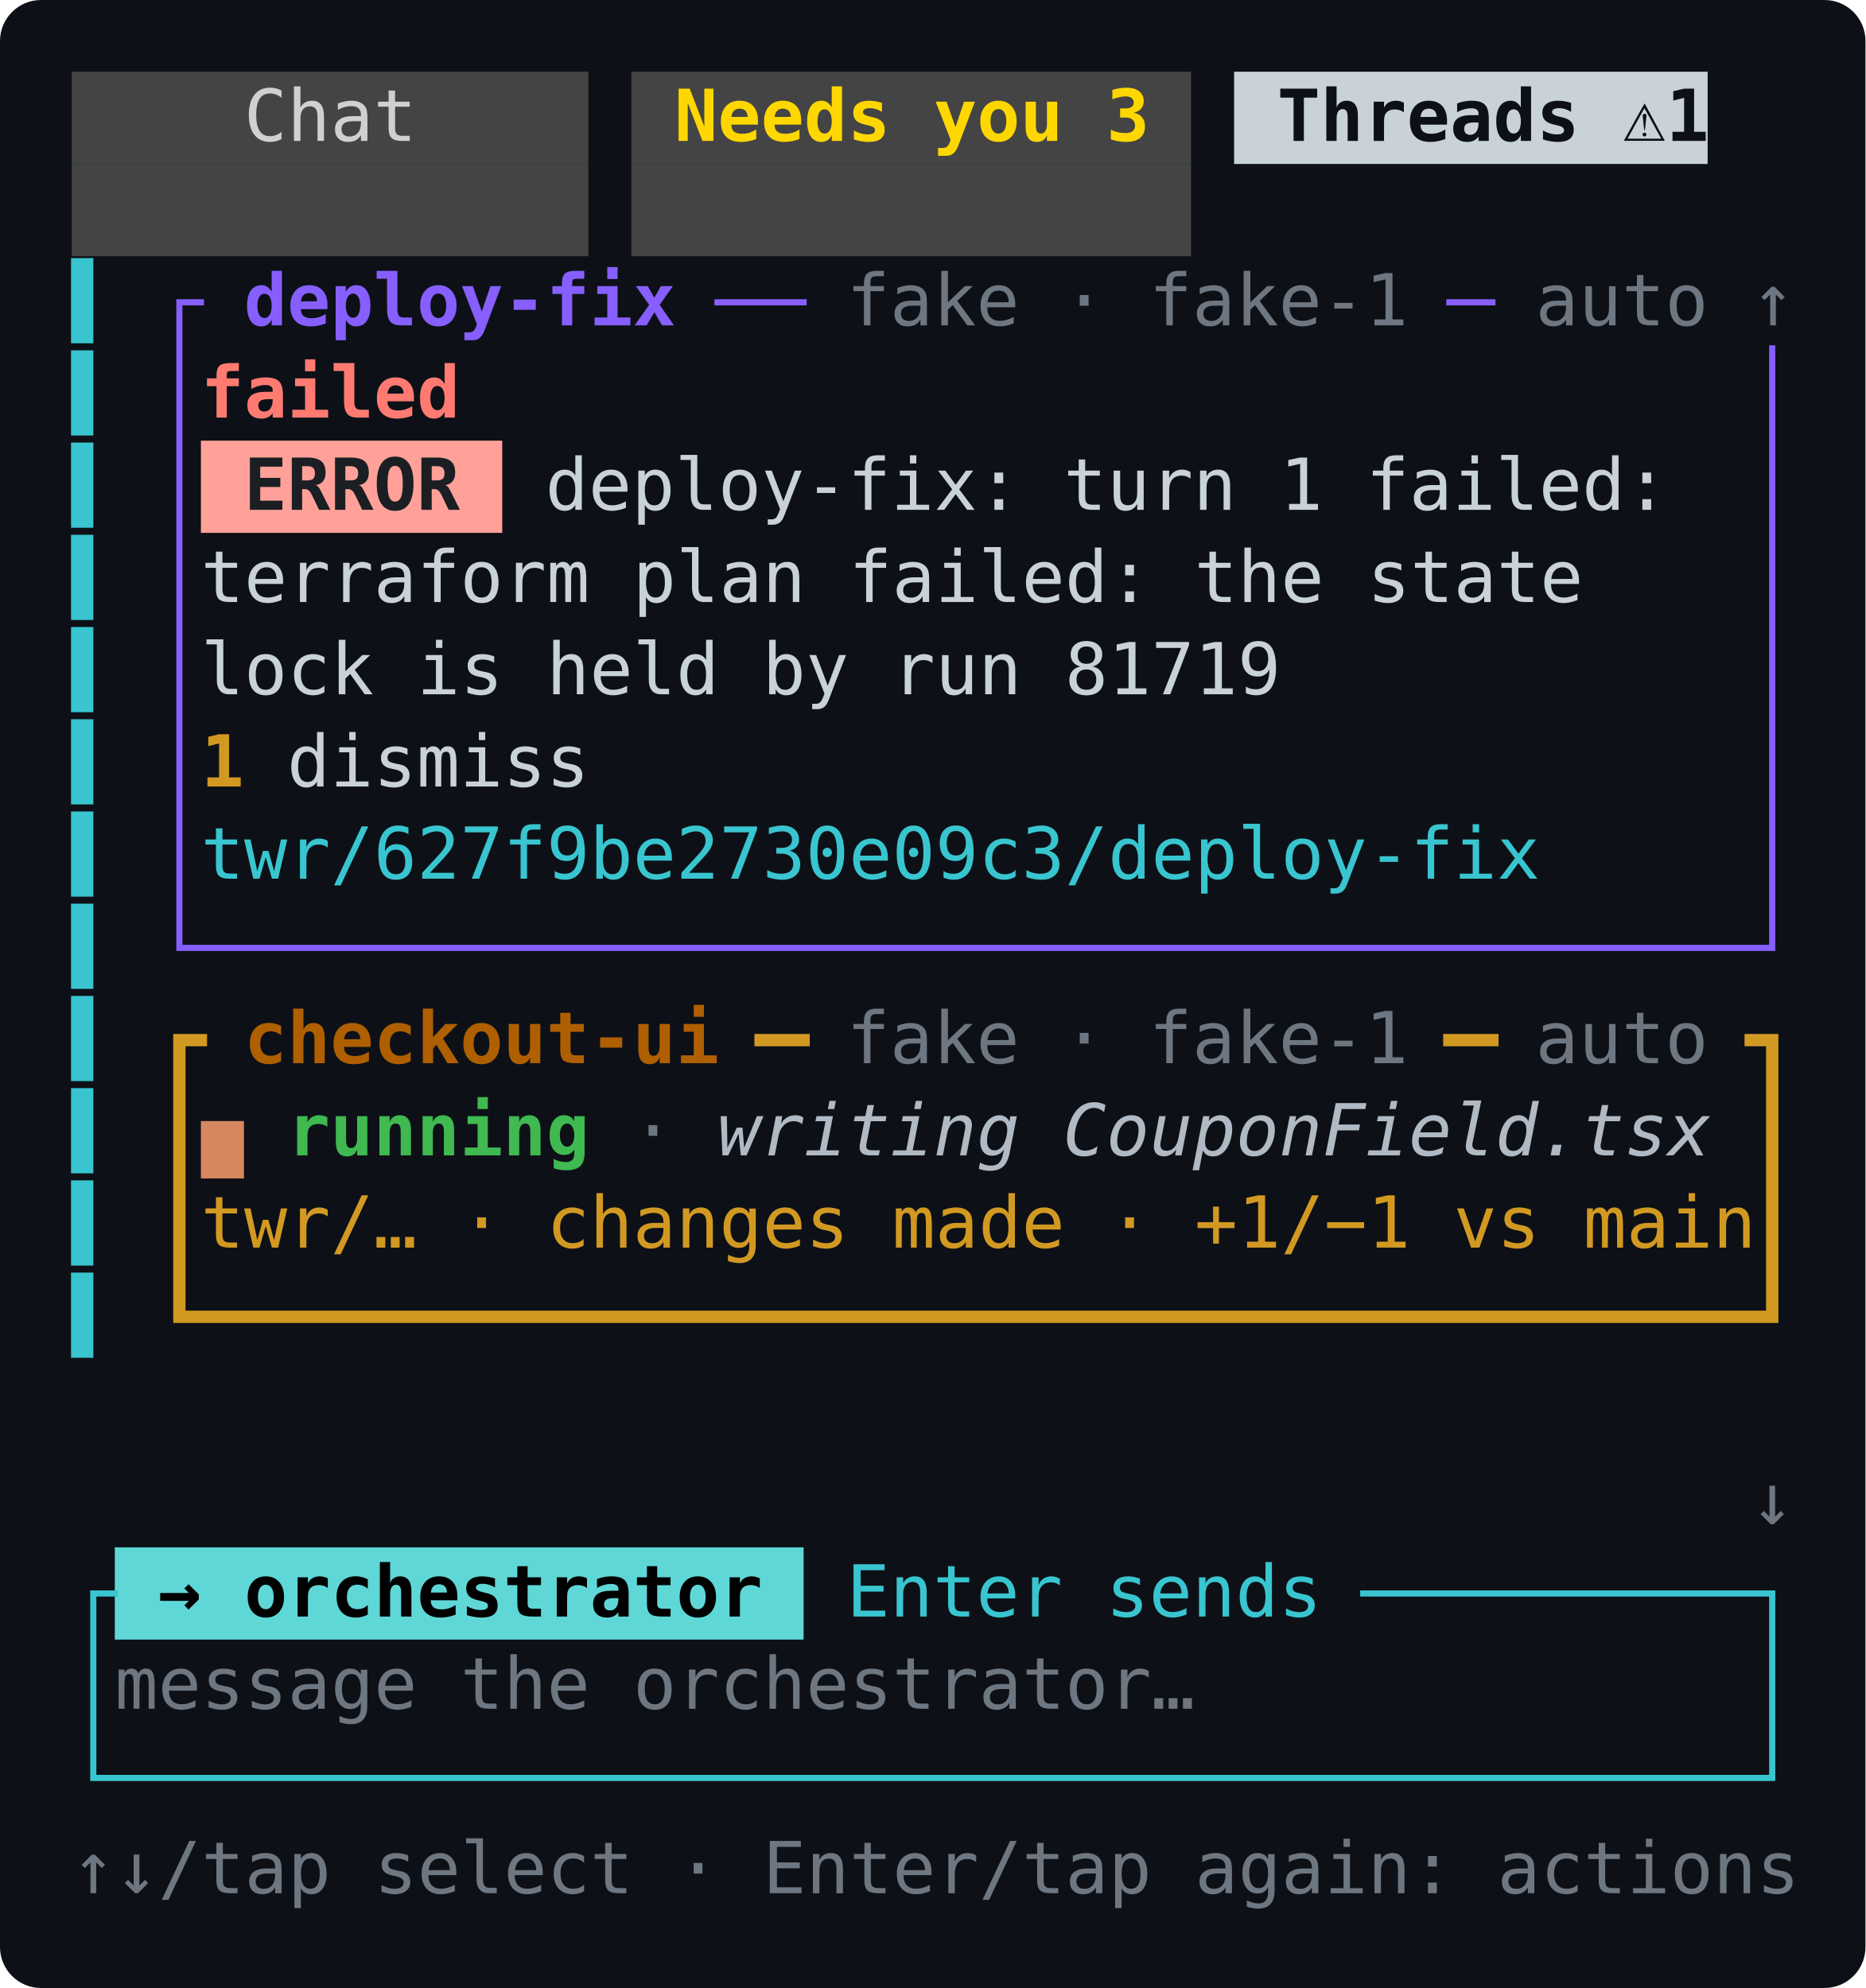
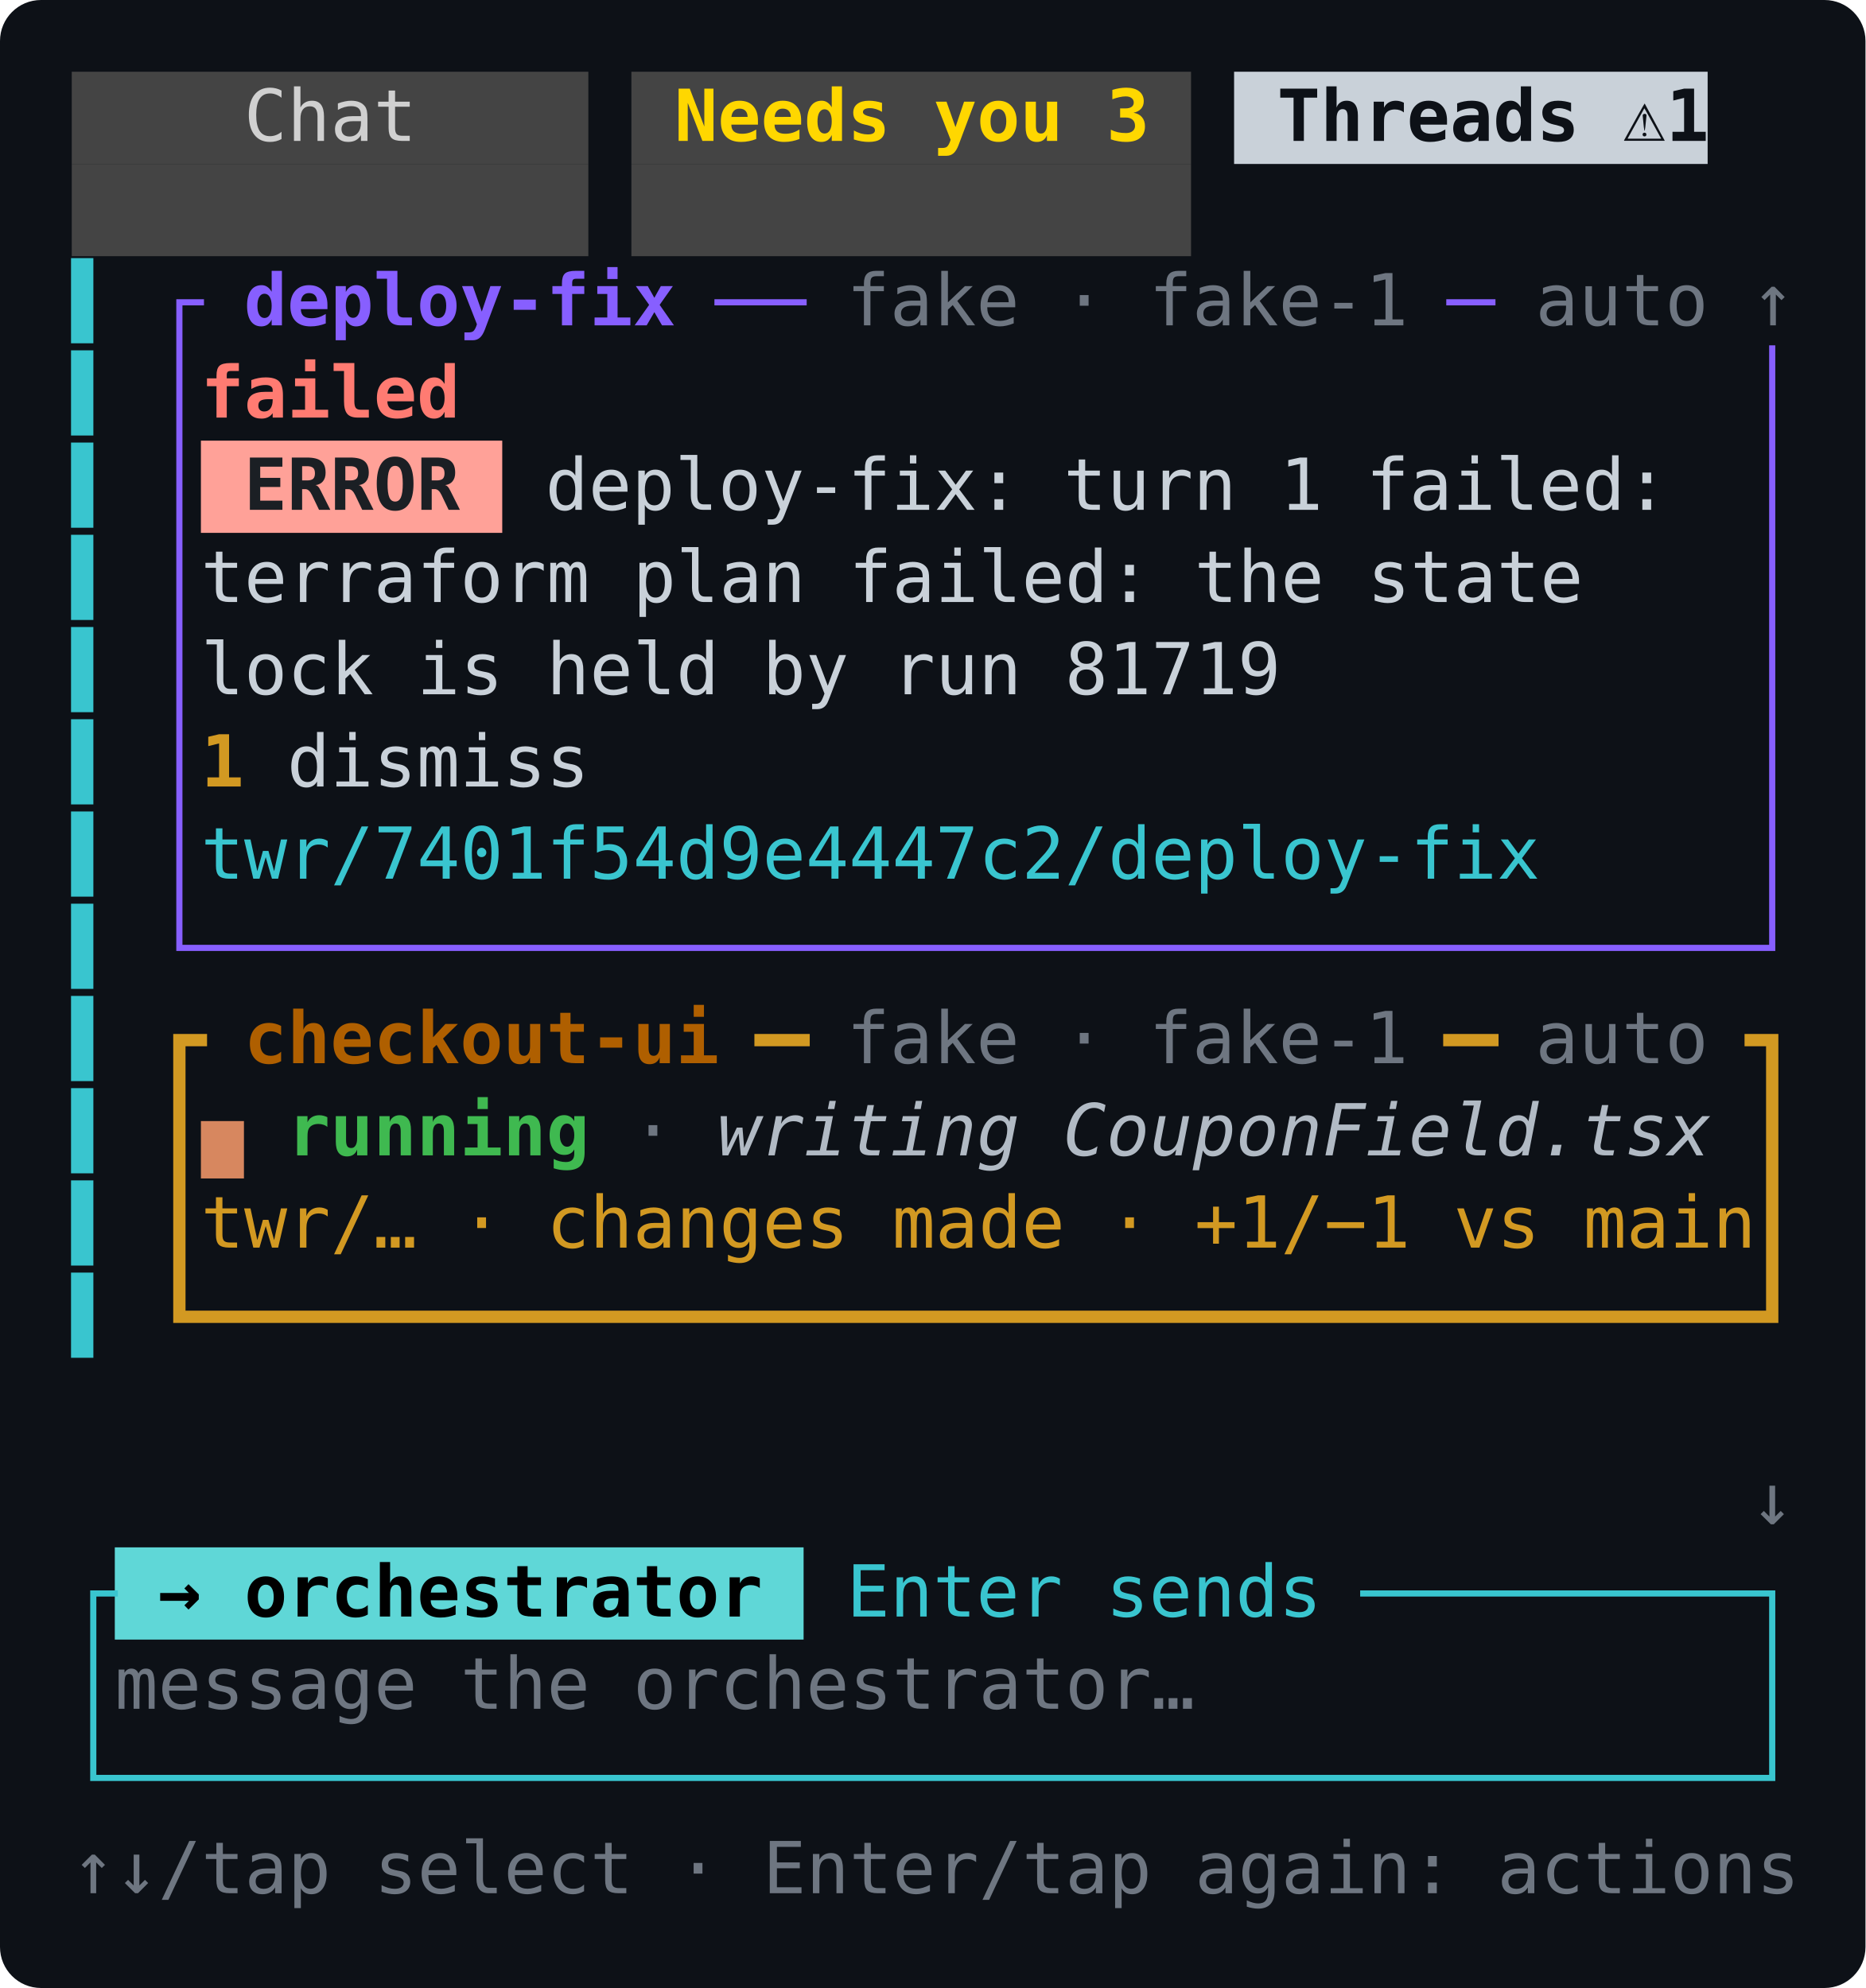
<svg xmlns="http://www.w3.org/2000/svg" width="364" height="388" viewBox="0 0 364 388" role="img" aria-label="twr on a phone: the compact layout's tab bar over the Threads screen's cards">
  <style>text{font-family:ui-monospace, SFMono-Regular, 'SF Mono', Menlo, Consolas, 'DejaVu Sans Mono', 'Liberation Mono', monospace;font-size:14px;white-space:pre}.b{font-weight:bold}.d{opacity:.55}.i{font-style:italic}.u{text-decoration:underline}</style>
  <rect width="100%" height="100%" rx="8" fill="#0d1117" />
  <rect x="14" y="14" width="100.8" height="18" fill="#444444" />
  <rect x="123.2" y="14" width="109.2" height="18" fill="#444444" />
  <rect x="240.8" y="14" width="92.4" height="18" fill="#c9d1d9" />
  <rect x="14" y="32" width="100.8" height="18" fill="#444444" />
  <rect x="123.2" y="32" width="109.2" height="18" fill="#444444" />
  <rect x="39.2" y="86" width="58.8" height="18" fill="#ffa198" />
  <rect x="22.4" y="302" width="134.4" height="18" fill="#5fd7d7" />
  <rect x="39.2" y="218.8" width="8.4" height="11.2" fill="#d7875f" />
  <path d="M18.2 311H22.4M266 311H345.8M18.2 347H345.8M18.2 311V347M345.8 311V347" stroke="#39c5cf" stroke-width="1.2" fill="none" stroke-linecap="square" />
  <path d="M35 59H39.2M140 59H156.8M282.8 59H291.2M35 185H345.8M35 59V185M345.8 68V185" stroke="#875fff" stroke-width="1.2" fill="none" stroke-linecap="square" />
  <path d="M35 203H39.2M148.4 203H156.8M282.8 203H291.2M341.6 203H345.8M35 257H345.8M35 203V257M345.8 203V257" stroke="#d29922" stroke-width="2.4" fill="none" stroke-linecap="square" />
  <text x="47.6" y="27.5" fill="#d0d0d0" textLength="33.6">Chat</text>
  <text x="131.6" y="27.5" fill="#ffd700" class="b" textLength="92.4">Needs you 3</text>
  <text x="249.2" y="27.5" fill="#0d1117" class="b" textLength="84">Threads ⚠1</text>
  <text x="14" y="63.5" fill="#39c5cf">▌</text>
  <text x="47.6" y="63.5" fill="#875fff" class="b" textLength="84">deploy-fix</text>
  <text x="165.2" y="63.5" fill="#6e7681" textLength="109.2">fake · fake-1</text>
  <text x="299.6" y="63.5" fill="#6e7681" textLength="50.4">auto ↑</text>
  <text x="14" y="81.5" fill="#39c5cf">▌</text>
  <text x="39.2" y="81.5" fill="#ff7b72" class="b" textLength="50.4">failed</text>
  <text x="14" y="99.5" fill="#39c5cf">▌</text>
  <text x="47.6" y="99.5" fill="#1b1f24" class="b" textLength="42">ERROR</text>
  <text x="106.4" y="99.5" fill="#c9d1d9" textLength="218.4">deploy-fix: turn 1 failed:</text>
  <text x="14" y="117.5" fill="#39c5cf">▌</text>
  <text x="39.2" y="117.5" fill="#c9d1d9" textLength="268.8">terraform plan failed: the state</text>
  <text x="14" y="135.5" fill="#39c5cf">▌</text>
  <text x="39.2" y="135.5" fill="#c9d1d9" textLength="210">lock is held by run 81719</text>
  <text x="14" y="153.5" fill="#39c5cf">▌</text>
  <text x="39.2" y="153.5" fill="#d29922" class="b">1</text>
  <text x="56" y="153.5" fill="#c9d1d9" textLength="58.8">dismiss</text>
  <text x="14" y="171.5" fill="#39c5cf">▌</text>
-   <text x="39.2" y="171.5" fill="#39c5cf" textLength="260.4">twr/627f9be2730e09c3/deploy-fix</text>
+   <text x="39.2" y="171.5" fill="#39c5cf" textLength="260.4">twr/7401f54d9e4447c2/deploy-fix</text>
  <text x="14" y="189.5" fill="#39c5cf">▌</text>
  <text x="14" y="207.5" fill="#39c5cf">▌</text>
  <text x="47.6" y="207.5" fill="#af5f00" class="b" textLength="92.4">checkout-ui</text>
  <text x="165.2" y="207.5" fill="#6e7681" textLength="109.2">fake · fake-1</text>
  <text x="299.6" y="207.5" fill="#6e7681" textLength="33.6">auto</text>
  <text x="14" y="225.5" fill="#39c5cf">▌</text>
  <text x="56" y="225.5" fill="#3fb950" class="b" textLength="58.8">running</text>
  <text x="123.2" y="225.5" fill="#6e7681">·</text>
  <text x="140" y="225.5" fill="#b1bac4" class="i" textLength="193.2">writing CouponField.tsx</text>
  <text x="14" y="243.5" fill="#39c5cf">▌</text>
  <text x="39.2" y="243.5" fill="#d29922" textLength="302.4">twr/… · changes made · +1/−1 vs main</text>
  <text x="14" y="261.5" fill="#39c5cf">▌</text>
  <text x="341.6" y="297.5" fill="#6e7681">↓</text>
  <text x="30.8" y="315.5" fill="#000000" class="b" textLength="117.6">→ orchestrator</text>
  <text x="165.2" y="315.5" fill="#39c5cf" textLength="92.4">Enter sends</text>
  <text x="22.4" y="333.5" fill="#6e7681" textLength="210">message the orchestrator…</text>
  <text x="14" y="369.5" fill="#6e7681" textLength="336">↑↓/tap select · Enter/tap again: actions</text>
</svg>
